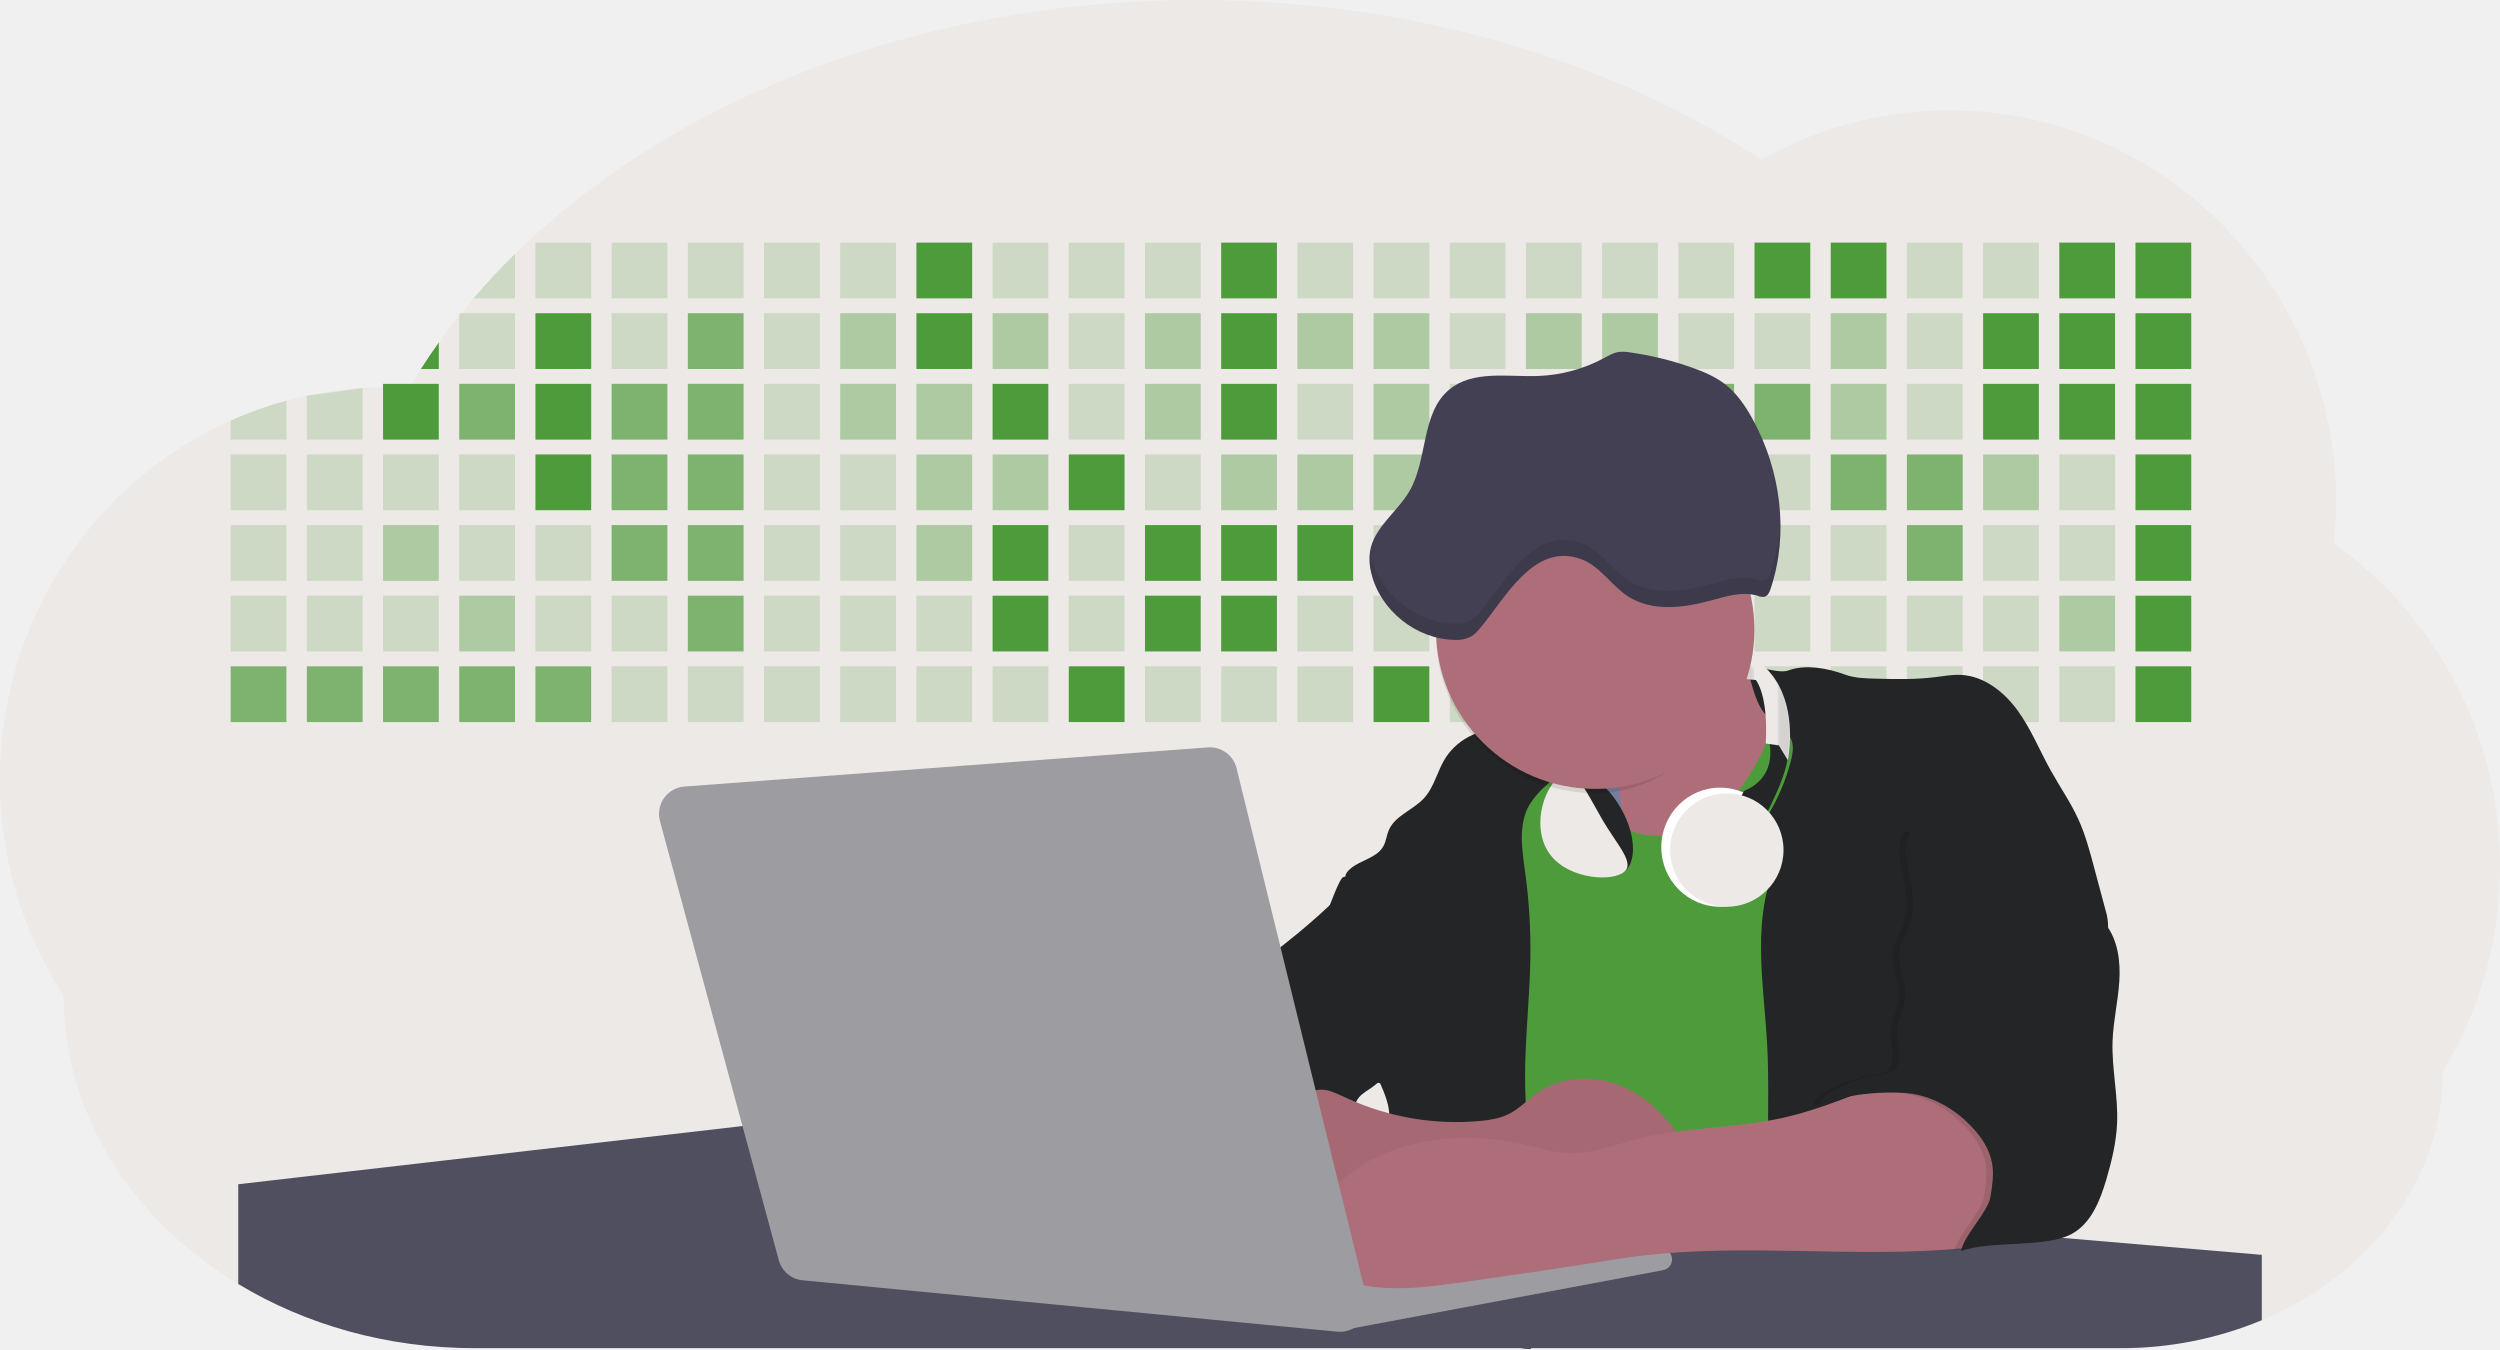
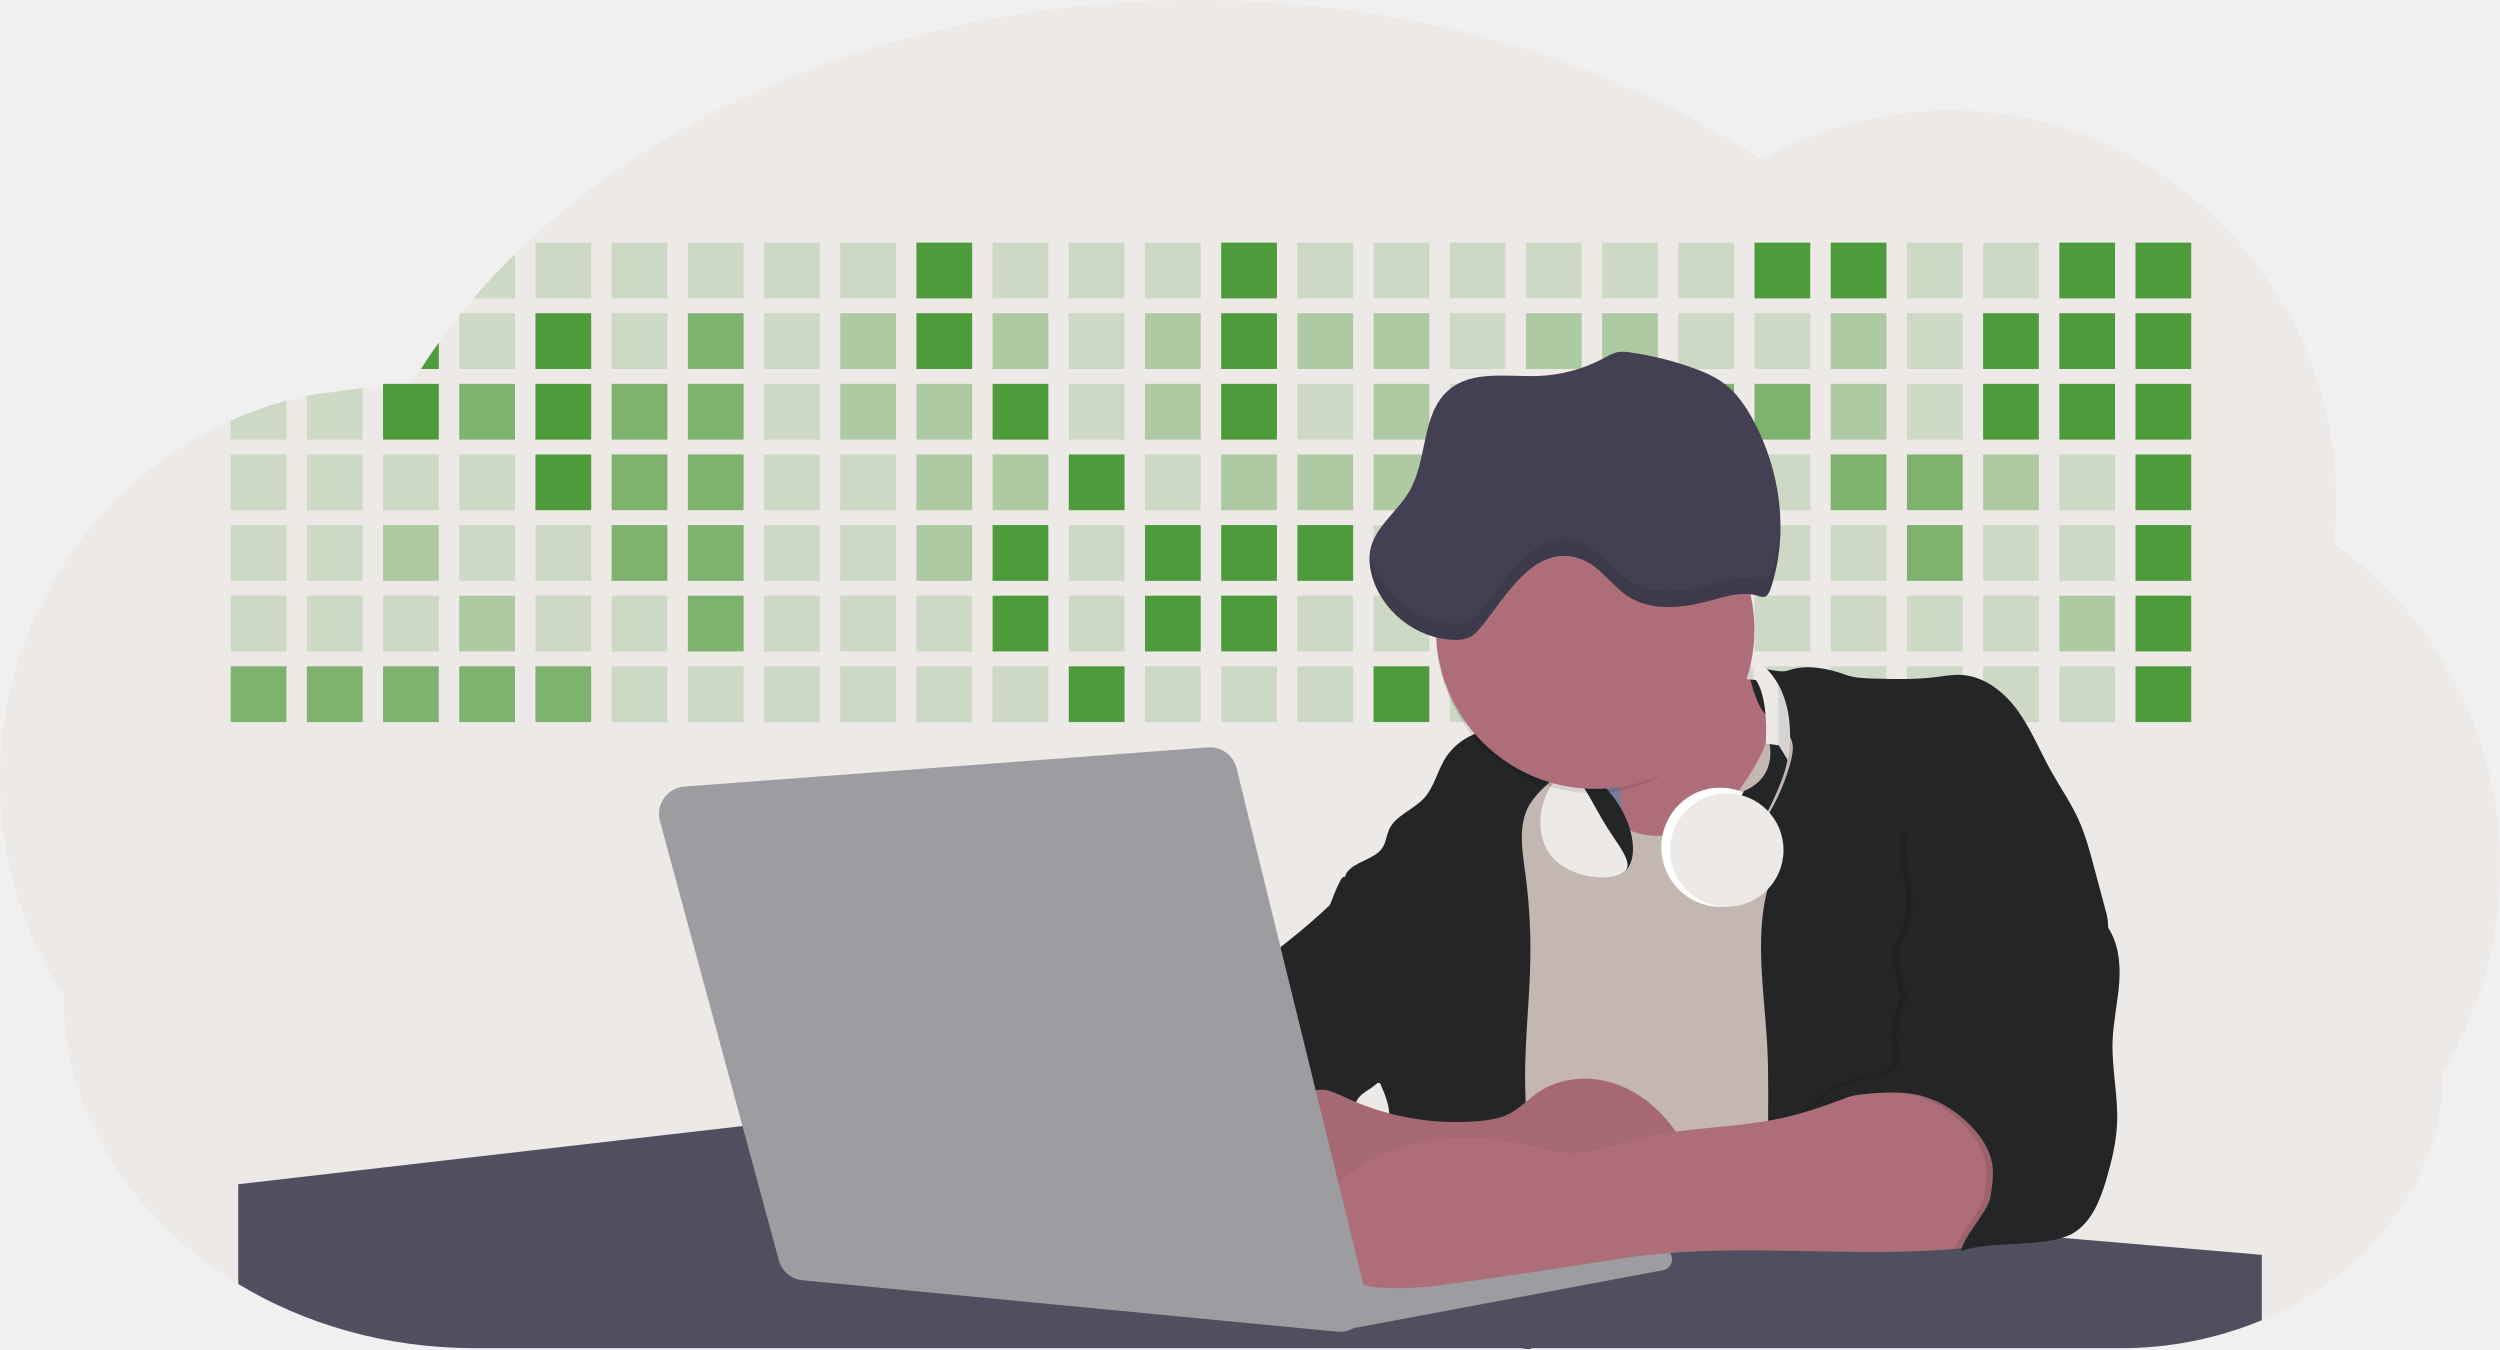
<svg xmlns="http://www.w3.org/2000/svg" id="aa7bae02-e79e-4d6b-a496-aba15f39787c" data-name="Layer 1" width="1144" height="617.32" viewBox="0 0 1144 617.32" version="1.1">
  <defs id="defs419" />
  <path d="M1172,537.57a181.92,181.92,0,0,1-6.85,49.6,180.06,180.06,0,0,1-19.27,44.28c0,50.1-33.82,93.4-82.91,114a167.3,167.3,0,0,1-64.73,12.8H245.17c-40.25,0-77.55-10.86-108.14-29.36A185.76,185.76,0,0,1,112.2,711c-34-29.22-55.08-69.6-55.08-114.2A180.5,180.5,0,0,1,28,498.08c0-73.36,43.39-136.44,105.55-164.29a174.52,174.52,0,0,1,25.51-9.12q4.63-1.26,9.36-2.26a175.39,175.39,0,0,1,25.51-3.5q4.65-.29,9.35-.33H205c3.46,0,6.89.12,10.3.32l1.12-1.9q2.06-3.44,4.22-6.81,3.9-6.14,8.18-12.1,4.48-6.29,9.35-12.38l.83-1q2.76-3.44,5.64-6.8,9-10.49,19-20.35c72.11-70.68,185.08-116.18,312.08-116.18,98.82,0,189.15,27.55,258.34,73.07A174.18,174.18,0,0,1,920,191.86c97.74,0,177,80.37,177,179.51a184.9,184.9,0,0,1-1,18.78A180,180,0,0,1,1172,537.57Z" transform="translate(-28 -141.34)" fill="#4e9b3c" opacity="0.1" id="path4" style="fill:#ece9e6;fill-opacity:1;opacity:1" />
  <path d="M263.66,257.52v20.35h-19Q253.59,267.39,263.66,257.52Z" transform="translate(-28 -141.34)" fill="#4e9b3c" opacity="0.2" id="path6" />
  <rect x="245.02" y="111.02" width="25.51" height="25.51" fill="#4e9b3c" opacity="0.2" id="rect8" />
  <rect x="279.88" y="111.02" width="25.51" height="25.51" fill="#4e9b3c" opacity="0.2" id="rect10" />
  <rect x="314.75" y="111.02" width="25.51" height="25.51" fill="#4e9b3c" opacity="0.2" id="rect12" />
  <rect x="349.61" y="111.02" width="25.51" height="25.51" fill="#4e9b3c" opacity="0.2" id="rect14" />
  <rect x="384.48" y="111.02" width="25.51" height="25.51" fill="#4e9b3c" opacity="0.2" id="rect16" />
  <rect x="419.35" y="111.02" width="25.51" height="25.51" fill="#4e9b3c" id="rect18" />
  <rect x="454.21" y="111.02" width="25.51" height="25.51" fill="#4e9b3c" opacity="0.2" id="rect20" />
  <rect x="489.08" y="111.02" width="25.51" height="25.51" fill="#4e9b3c" opacity="0.2" id="rect22" />
  <rect x="523.94" y="111.02" width="25.51" height="25.51" fill="#4e9b3c" opacity="0.2" id="rect24" />
  <rect x="558.81" y="111.02" width="25.51" height="25.51" fill="#4e9b3c" id="rect26" />
  <rect x="593.68" y="111.02" width="25.51" height="25.51" fill="#4e9b3c" opacity="0.2" id="rect28" />
  <rect x="628.54" y="111.02" width="25.51" height="25.51" fill="#4e9b3c" opacity="0.2" id="rect30" />
  <rect x="663.41" y="111.02" width="25.51" height="25.51" fill="#4e9b3c" opacity="0.2" id="rect32" />
  <rect x="698.28" y="111.02" width="25.51" height="25.51" fill="#4e9b3c" opacity="0.2" id="rect34" />
  <rect x="733.14" y="111.02" width="25.51" height="25.51" fill="#4e9b3c" opacity="0.2" id="rect36" />
  <rect x="768.01" y="111.02" width="25.51" height="25.51" fill="#4e9b3c" opacity="0.2" id="rect38" />
  <rect x="802.87" y="111.02" width="25.51" height="25.51" fill="#4e9b3c" id="rect40" />
  <rect x="837.74" y="111.02" width="25.51" height="25.51" fill="#4e9b3c" id="rect42" />
  <rect x="872.61" y="111.02" width="25.51" height="25.51" fill="#4e9b3c" opacity="0.2" id="rect44" />
  <rect x="907.47" y="111.02" width="25.51" height="25.51" fill="#4e9b3c" opacity="0.2" id="rect46" />
  <rect x="942.34" y="111.02" width="25.51" height="25.51" fill="#4e9b3c" id="rect48" />
  <rect x="977.2" y="111.02" width="25.51" height="25.51" fill="#4e9b3c" id="rect50" />
  <path d="M228.8,298.08v12.1h-8.18Q224.52,304,228.8,298.08Z" transform="translate(-28 -141.34)" fill="#4e9b3c" id="path52" />
  <rect x="210.15" y="143.33" width="25.51" height="25.51" fill="#4e9b3c" opacity="0.2" id="rect54" />
  <rect x="245.02" y="143.33" width="25.51" height="25.51" fill="#4e9b3c" id="rect56" />
  <rect x="279.88" y="143.33" width="25.51" height="25.51" fill="#4e9b3c" opacity="0.2" id="rect58" />
  <rect x="314.75" y="143.33" width="25.51" height="25.51" fill="#4e9b3c" opacity="0.7" id="rect60" />
  <rect x="349.61" y="143.33" width="25.51" height="25.51" fill="#4e9b3c" opacity="0.2" id="rect62" />
  <rect x="384.48" y="143.33" width="25.51" height="25.51" fill="#4e9b3c" opacity="0.4" id="rect64" />
  <rect x="419.35" y="143.33" width="25.51" height="25.51" fill="#4e9b3c" id="rect66" />
  <rect x="454.21" y="143.33" width="25.51" height="25.51" fill="#4e9b3c" opacity="0.4" id="rect68" />
  <rect x="489.08" y="143.33" width="25.51" height="25.51" fill="#4e9b3c" opacity="0.2" id="rect70" />
  <rect x="523.94" y="143.33" width="25.51" height="25.51" fill="#4e9b3c" opacity="0.4" id="rect72" />
  <rect x="558.81" y="143.33" width="25.51" height="25.51" fill="#4e9b3c" id="rect74" />
  <rect x="593.68" y="143.33" width="25.51" height="25.51" fill="#4e9b3c" opacity="0.4" id="rect76" />
  <rect x="628.54" y="143.33" width="25.51" height="25.51" fill="#4e9b3c" opacity="0.4" id="rect78" />
  <rect x="663.41" y="143.33" width="25.51" height="25.51" fill="#4e9b3c" opacity="0.2" id="rect80" />
  <rect x="698.28" y="143.33" width="25.51" height="25.51" fill="#4e9b3c" opacity="0.4" id="rect82" />
  <rect x="733.14" y="143.33" width="25.51" height="25.51" fill="#4e9b3c" opacity="0.4" id="rect84" />
  <rect x="768.01" y="143.33" width="25.51" height="25.51" fill="#4e9b3c" opacity="0.2" id="rect86" />
  <rect x="802.87" y="143.33" width="25.51" height="25.51" fill="#4e9b3c" opacity="0.2" id="rect88" />
  <rect x="837.74" y="143.33" width="25.51" height="25.51" fill="#4e9b3c" opacity="0.4" id="rect90" />
  <rect x="872.61" y="143.33" width="25.51" height="25.51" fill="#4e9b3c" opacity="0.2" id="rect92" />
  <rect x="907.47" y="143.33" width="25.51" height="25.51" fill="#4e9b3c" id="rect94" />
  <rect x="942.34" y="143.33" width="25.51" height="25.51" fill="#4e9b3c" id="rect96" />
  <rect x="977.2" y="143.33" width="25.51" height="25.51" fill="#4e9b3c" id="rect98" />
  <path d="M159.06,324.67V342.5H133.55v-8.71A174.52,174.52,0,0,1,159.06,324.67Z" transform="translate(-28 -141.34)" fill="#4e9b3c" opacity="0.2" id="path100" />
  <polygon points="165.93 177.57 165.93 201.16 140.42 201.16 140.42 181.07 165.93 177.57" fill="#4e9b3c" opacity="0.2" id="polygon102" />
  <rect x="175.28" y="175.65" width="25.51" height="25.51" fill="#4e9b3c" id="rect104" />
  <rect x="210.15" y="175.65" width="25.51" height="25.51" fill="#4e9b3c" opacity="0.7" id="rect106" />
  <rect x="245.02" y="175.65" width="25.51" height="25.51" fill="#4e9b3c" id="rect108" />
  <rect x="279.88" y="175.65" width="25.51" height="25.51" fill="#4e9b3c" opacity="0.7" id="rect110" />
  <rect x="314.75" y="175.65" width="25.51" height="25.51" fill="#4e9b3c" opacity="0.7" id="rect112" />
  <rect x="349.61" y="175.65" width="25.51" height="25.51" fill="#4e9b3c" opacity="0.2" id="rect114" />
  <rect x="384.48" y="175.65" width="25.51" height="25.51" fill="#4e9b3c" opacity="0.4" id="rect116" />
  <rect x="419.35" y="175.65" width="25.51" height="25.51" fill="#4e9b3c" opacity="0.4" id="rect118" />
  <rect x="454.21" y="175.65" width="25.51" height="25.51" fill="#4e9b3c" id="rect120" />
  <rect x="489.08" y="175.65" width="25.51" height="25.51" fill="#4e9b3c" opacity="0.2" id="rect122" />
  <rect x="523.94" y="175.65" width="25.51" height="25.51" fill="#4e9b3c" opacity="0.4" id="rect124" />
  <rect x="558.81" y="175.65" width="25.51" height="25.51" fill="#4e9b3c" id="rect126" />
  <rect x="593.68" y="175.65" width="25.51" height="25.51" fill="#4e9b3c" opacity="0.2" id="rect128" />
  <rect x="628.54" y="175.65" width="25.51" height="25.51" fill="#4e9b3c" opacity="0.4" id="rect130" />
  <rect x="663.41" y="175.65" width="25.51" height="25.51" fill="#4e9b3c" opacity="0.2" id="rect132" />
  <rect x="698.28" y="175.65" width="25.51" height="25.51" fill="#4e9b3c" id="rect134" />
  <rect x="733.14" y="175.65" width="25.51" height="25.51" fill="#4e9b3c" opacity="0.2" id="rect136" />
  <rect x="768.01" y="175.65" width="25.51" height="25.51" fill="#4e9b3c" opacity="0.7" id="rect138" />
  <rect x="802.87" y="175.65" width="25.51" height="25.51" fill="#4e9b3c" opacity="0.7" id="rect140" />
  <rect x="837.74" y="175.65" width="25.51" height="25.51" fill="#4e9b3c" opacity="0.4" id="rect142" />
  <rect x="872.61" y="175.65" width="25.51" height="25.51" fill="#4e9b3c" opacity="0.2" id="rect144" />
  <rect x="907.47" y="175.65" width="25.51" height="25.51" fill="#4e9b3c" id="rect146" />
  <rect x="942.34" y="175.65" width="25.51" height="25.51" fill="#4e9b3c" id="rect148" />
  <rect x="977.2" y="175.65" width="25.51" height="25.51" fill="#4e9b3c" id="rect150" />
  <rect x="105.55" y="207.96" width="25.51" height="25.51" fill="#4e9b3c" opacity="0.2" id="rect152" />
  <rect x="140.42" y="207.96" width="25.51" height="25.51" fill="#4e9b3c" opacity="0.2" id="rect154" />
  <rect x="175.28" y="207.96" width="25.51" height="25.51" fill="#4e9b3c" opacity="0.2" id="rect156" />
  <rect x="210.15" y="207.96" width="25.51" height="25.51" fill="#4e9b3c" opacity="0.2" id="rect158" />
  <rect x="245.02" y="207.96" width="25.51" height="25.51" fill="#4e9b3c" id="rect160" />
  <rect x="279.88" y="207.96" width="25.51" height="25.51" fill="#4e9b3c" opacity="0.7" id="rect162" />
  <rect x="314.75" y="207.96" width="25.51" height="25.51" fill="#4e9b3c" opacity="0.7" id="rect164" />
  <rect x="349.61" y="207.96" width="25.51" height="25.51" fill="#4e9b3c" opacity="0.2" id="rect166" />
  <rect x="384.48" y="207.96" width="25.51" height="25.51" fill="#4e9b3c" opacity="0.2" id="rect168" />
  <rect x="419.35" y="207.96" width="25.51" height="25.51" fill="#4e9b3c" opacity="0.4" id="rect170" />
  <rect x="454.21" y="207.96" width="25.51" height="25.51" fill="#4e9b3c" opacity="0.4" id="rect172" />
  <rect x="489.08" y="207.96" width="25.51" height="25.51" fill="#4e9b3c" id="rect174" />
  <rect x="523.94" y="207.96" width="25.51" height="25.51" fill="#4e9b3c" opacity="0.2" id="rect176" />
  <rect x="558.81" y="207.96" width="25.51" height="25.51" fill="#4e9b3c" opacity="0.4" id="rect178" />
  <rect x="593.68" y="207.96" width="25.51" height="25.51" fill="#4e9b3c" opacity="0.4" id="rect180" />
  <rect x="628.54" y="207.96" width="25.51" height="25.51" fill="#4e9b3c" opacity="0.4" id="rect182" />
  <rect x="663.41" y="207.96" width="25.51" height="25.51" fill="#4e9b3c" opacity="0.4" id="rect184" />
  <rect x="698.28" y="207.96" width="25.51" height="25.51" fill="#4e9b3c" opacity="0.2" id="rect186" />
  <rect x="733.14" y="207.96" width="25.51" height="25.51" fill="#4e9b3c" opacity="0.2" id="rect188" />
  <rect x="768.01" y="207.96" width="25.51" height="25.51" fill="#4e9b3c" opacity="0.2" id="rect190" />
  <rect x="802.87" y="207.96" width="25.51" height="25.51" fill="#4e9b3c" opacity="0.2" id="rect192" />
  <rect x="837.74" y="207.96" width="25.51" height="25.51" fill="#4e9b3c" opacity="0.7" id="rect194" />
  <rect x="872.61" y="207.96" width="25.51" height="25.51" fill="#4e9b3c" opacity="0.7" id="rect196" />
  <rect x="907.47" y="207.96" width="25.51" height="25.51" fill="#4e9b3c" opacity="0.4" id="rect198" />
  <rect x="942.34" y="207.96" width="25.51" height="25.51" fill="#4e9b3c" opacity="0.2" id="rect200" />
  <rect x="977.2" y="207.96" width="25.51" height="25.51" fill="#4e9b3c" id="rect202" />
  <rect x="105.55" y="240.28" width="25.51" height="25.51" fill="#4e9b3c" opacity="0.2" id="rect204" />
  <rect x="140.42" y="240.28" width="25.51" height="25.51" fill="#4e9b3c" opacity="0.2" id="rect206" />
  <rect x="175.28" y="240.28" width="25.51" height="25.51" fill="#4e9b3c" opacity="0.4" id="rect208" />
  <rect x="210.15" y="240.28" width="25.51" height="25.51" fill="#4e9b3c" opacity="0.2" id="rect210" />
  <rect x="245.02" y="240.28" width="25.51" height="25.51" fill="#4e9b3c" opacity="0.2" id="rect212" />
  <rect x="279.88" y="240.28" width="25.51" height="25.51" fill="#4e9b3c" opacity="0.7" id="rect214" />
  <rect x="314.75" y="240.28" width="25.51" height="25.51" fill="#4e9b3c" opacity="0.7" id="rect216" />
  <rect x="349.61" y="240.28" width="25.51" height="25.51" fill="#4e9b3c" opacity="0.2" id="rect218" />
  <rect x="384.48" y="240.28" width="25.51" height="25.51" fill="#4e9b3c" opacity="0.2" id="rect220" />
  <rect x="419.35" y="240.28" width="25.51" height="25.51" fill="#4e9b3c" opacity="0.4" id="rect222" />
  <rect x="454.21" y="240.28" width="25.51" height="25.51" fill="#4e9b3c" id="rect224" />
  <rect x="489.08" y="240.28" width="25.51" height="25.51" fill="#4e9b3c" opacity="0.2" id="rect226" />
  <rect x="523.94" y="240.28" width="25.51" height="25.51" fill="#4e9b3c" id="rect228" />
  <rect x="558.81" y="240.28" width="25.51" height="25.51" fill="#4e9b3c" id="rect230" />
  <rect x="593.68" y="240.28" width="25.51" height="25.51" fill="#4e9b3c" id="rect232" />
  <rect x="628.54" y="240.28" width="25.51" height="25.51" fill="#4e9b3c" opacity="0.2" id="rect234" />
  <rect x="663.41" y="240.28" width="25.51" height="25.51" fill="#4e9b3c" id="rect236" />
  <rect x="698.28" y="240.28" width="25.51" height="25.51" fill="#4e9b3c" opacity="0.2" id="rect238" />
  <rect x="733.14" y="240.28" width="25.51" height="25.51" fill="#4e9b3c" opacity="0.2" id="rect240" />
  <rect x="768.01" y="240.28" width="25.51" height="25.51" fill="#4e9b3c" opacity="0.2" id="rect242" />
  <rect x="802.87" y="240.28" width="25.51" height="25.51" fill="#4e9b3c" opacity="0.2" id="rect244" />
  <rect x="837.74" y="240.28" width="25.51" height="25.51" fill="#4e9b3c" opacity="0.2" id="rect246" />
  <rect x="872.61" y="240.28" width="25.51" height="25.51" fill="#4e9b3c" opacity="0.7" id="rect248" />
  <rect x="907.47" y="240.28" width="25.51" height="25.51" fill="#4e9b3c" opacity="0.2" id="rect250" />
  <rect x="942.34" y="240.28" width="25.51" height="25.51" fill="#4e9b3c" opacity="0.2" id="rect252" />
  <rect x="977.2" y="240.28" width="25.51" height="25.51" fill="#4e9b3c" id="rect254" />
  <rect x="105.55" y="272.59" width="25.51" height="25.51" fill="#4e9b3c" opacity="0.2" id="rect256" />
  <rect x="140.42" y="272.59" width="25.51" height="25.51" fill="#4e9b3c" opacity="0.2" id="rect258" />
  <rect x="175.28" y="272.59" width="25.51" height="25.51" fill="#4e9b3c" opacity="0.2" id="rect260" />
  <rect x="210.15" y="272.59" width="25.51" height="25.51" fill="#4e9b3c" opacity="0.4" id="rect262" />
  <rect x="245.02" y="272.59" width="25.51" height="25.51" fill="#4e9b3c" opacity="0.2" id="rect264" />
  <rect x="279.88" y="272.59" width="25.51" height="25.51" fill="#4e9b3c" opacity="0.2" id="rect266" />
  <rect x="314.75" y="272.59" width="25.51" height="25.51" fill="#4e9b3c" opacity="0.7" id="rect268" />
  <rect x="349.61" y="272.59" width="25.51" height="25.51" fill="#4e9b3c" opacity="0.2" id="rect270" />
  <rect x="384.48" y="272.59" width="25.51" height="25.51" fill="#4e9b3c" opacity="0.2" id="rect272" />
  <rect x="419.35" y="272.59" width="25.51" height="25.51" fill="#4e9b3c" opacity="0.2" id="rect274" />
  <rect x="454.21" y="272.59" width="25.51" height="25.51" fill="#4e9b3c" id="rect276" />
  <rect x="489.08" y="272.59" width="25.51" height="25.51" fill="#4e9b3c" opacity="0.2" id="rect278" />
  <rect x="523.94" y="272.59" width="25.51" height="25.51" fill="#4e9b3c" id="rect280" />
  <rect x="558.81" y="272.59" width="25.51" height="25.51" fill="#4e9b3c" id="rect282" />
  <rect x="593.68" y="272.59" width="25.51" height="25.51" fill="#4e9b3c" opacity="0.2" id="rect284" />
  <rect x="628.54" y="272.59" width="25.51" height="25.51" fill="#4e9b3c" opacity="0.2" id="rect286" />
  <rect x="663.41" y="272.59" width="25.51" height="25.51" fill="#4e9b3c" opacity="0.2" id="rect288" />
  <rect x="698.28" y="272.59" width="25.51" height="25.51" fill="#4e9b3c" opacity="0.2" id="rect290" />
  <rect x="733.14" y="272.59" width="25.51" height="25.51" fill="#4e9b3c" opacity="0.2" id="rect292" />
  <rect x="768.01" y="272.59" width="25.51" height="25.51" fill="#4e9b3c" opacity="0.2" id="rect294" />
  <rect x="802.87" y="272.59" width="25.51" height="25.51" fill="#4e9b3c" opacity="0.2" id="rect296" />
  <rect x="837.74" y="272.59" width="25.51" height="25.51" fill="#4e9b3c" opacity="0.2" id="rect298" />
  <rect x="872.61" y="272.59" width="25.51" height="25.51" fill="#4e9b3c" opacity="0.2" id="rect300" />
  <rect x="907.47" y="272.59" width="25.51" height="25.51" fill="#4e9b3c" opacity="0.2" id="rect302" />
  <rect x="942.34" y="272.59" width="25.51" height="25.51" fill="#4e9b3c" opacity="0.4" id="rect304" />
  <rect x="977.2" y="272.59" width="25.51" height="25.51" fill="#4e9b3c" id="rect306" />
  <rect x="105.55" y="304.91" width="25.51" height="25.51" fill="#4e9b3c" opacity="0.7" id="rect308" />
  <rect x="140.42" y="304.91" width="25.51" height="25.51" fill="#4e9b3c" opacity="0.7" id="rect310" />
  <rect x="175.28" y="304.91" width="25.51" height="25.51" fill="#4e9b3c" opacity="0.7" id="rect312" />
  <rect x="210.15" y="304.91" width="25.51" height="25.51" fill="#4e9b3c" opacity="0.7" id="rect314" />
  <rect x="245.02" y="304.91" width="25.51" height="25.51" fill="#4e9b3c" opacity="0.7" id="rect316" />
  <rect x="279.88" y="304.91" width="25.51" height="25.51" fill="#4e9b3c" opacity="0.2" id="rect318" />
  <rect x="314.75" y="304.91" width="25.51" height="25.51" fill="#4e9b3c" opacity="0.2" id="rect320" />
  <rect x="349.61" y="304.91" width="25.51" height="25.51" fill="#4e9b3c" opacity="0.2" id="rect322" />
  <rect x="384.48" y="304.91" width="25.51" height="25.51" fill="#4e9b3c" opacity="0.2" id="rect324" />
  <rect x="419.35" y="304.91" width="25.51" height="25.51" fill="#4e9b3c" opacity="0.2" id="rect326" />
  <rect x="454.21" y="304.91" width="25.51" height="25.51" fill="#4e9b3c" opacity="0.2" id="rect328" />
  <rect x="489.08" y="304.91" width="25.51" height="25.51" fill="#4e9b3c" id="rect330" />
  <rect x="523.94" y="304.91" width="25.51" height="25.51" fill="#4e9b3c" opacity="0.2" id="rect332" />
  <rect x="558.81" y="304.91" width="25.51" height="25.51" fill="#4e9b3c" opacity="0.2" id="rect334" />
  <rect x="593.68" y="304.91" width="25.51" height="25.51" fill="#4e9b3c" opacity="0.2" id="rect336" />
  <rect x="628.54" y="304.91" width="25.51" height="25.51" fill="#4e9b3c" id="rect338" />
  <rect x="663.41" y="304.91" width="25.51" height="25.51" fill="#4e9b3c" opacity="0.2" id="rect340" />
  <rect x="698.28" y="304.91" width="25.51" height="25.51" fill="#4e9b3c" opacity="0.2" id="rect342" />
  <rect x="733.14" y="304.91" width="25.51" height="25.51" fill="#4e9b3c" opacity="0.2" id="rect344" />
  <rect x="768.01" y="304.91" width="25.51" height="25.51" fill="#4e9b3c" opacity="0.2" id="rect346" />
  <rect x="802.87" y="304.91" width="25.51" height="25.51" fill="#4e9b3c" opacity="0.2" id="rect348" />
  <rect x="837.74" y="304.91" width="25.51" height="25.51" fill="#4e9b3c" opacity="0.2" id="rect350" />
  <rect x="872.61" y="304.91" width="25.51" height="25.51" fill="#4e9b3c" opacity="0.2" id="rect352" />
  <rect x="907.47" y="304.91" width="25.51" height="25.51" fill="#4e9b3c" opacity="0.2" id="rect354" />
  <rect x="942.34" y="304.91" width="25.51" height="25.51" fill="#4e9b3c" opacity="0.2" id="rect356" />
  <rect x="977.2" y="304.91" width="25.51" height="25.51" fill="#4e9b3c" id="rect358" />
  <circle cx="734.52" cy="363.89" r="34.87" fill="#767d9f" id="circle360" />
  <path d="M760.71,460.87q5.22,22.78,8.86,45.9c.73,4.58,1.38,9.41-.28,13.74-1.39,3.61-4.22,6.43-6.44,9.59s-3.9,7.21-2.55,10.83,5.29,5.6,9.05,6.62c10.76,2.9,22.23.79,32.94-2.35a53.29,53.29,0,0,0,13.81-5.72c4.54-2.88,8.26-6.88,11.68-11,15.61-18.93,25.83-41.65,35.45-64.23a39.12,39.12,0,0,1-33.11-13.34c-3.94-4.63-6.83-11.08-4.61-16.74-6.51,3.57-14.24,3.81-21.25,6.25a75.49,75.49,0,0,0-12.5,6.15q-7.18,4.15-14.28,8.46C772.07,458.29,767,461.19,760.71,460.87Z" transform="translate(-28 -141.34)" fill="#ae6e79" id="path362" />
-   <path d="M833.64,487.05c-6.11,11.89-14.06,23.32-25.41,30.4s-26.63,9-38,2c-5.6-3.42-9.84-8.62-14.73-13s-11-8.13-17.57-7.56c-7.24.63-12.91,6.28-17.76,11.69-7.36,8.22-14.47,16.79-19.68,26.52-10,18.7-12.37,40.56-11.93,61.76s3.51,42.29,3.58,63.49c.1,26.08-4.32,51.95-8.79,77.64,41.1-5.06,82.25,6,123.44,10.19,26.36,2.71,52.92,2.65,79.42,2.58,4.66,0,9.62-.12,13.5-2.7a18.2,18.2,0,0,0,5.59-6.64c3.66-6.75,5.13-14.45,6.15-22.06,2.59-19.22,2.67-38.68,2.74-58.08.18-47,.35-94.17-5.62-140.8-1.47-11.47-3.35-23-7.75-33.73s-11.58-20.6-21.62-26.35c-6.45-3.7-21.4-10.14-29-6.41C841.67,460.15,837.73,479.09,833.64,487.05Z" id="path364" fill="#767d9f" transform="translate(-28 -141.34)" style="fill:#4e9b3c;fill-opacity:1" />
+   <path d="M833.64,487.05c-6.11,11.89-14.06,23.32-25.41,30.4s-26.63,9-38,2c-5.6-3.42-9.84-8.62-14.73-13s-11-8.13-17.57-7.56c-7.24.63-12.91,6.28-17.76,11.69-7.36,8.22-14.47,16.79-19.68,26.52-10,18.7-12.37,40.56-11.93,61.76s3.51,42.29,3.58,63.49c.1,26.08-4.32,51.95-8.79,77.64,41.1-5.06,82.25,6,123.44,10.19,26.36,2.71,52.92,2.65,79.42,2.58,4.66,0,9.62-.12,13.5-2.7a18.2,18.2,0,0,0,5.59-6.64c3.66-6.75,5.13-14.45,6.15-22.06,2.59-19.22,2.67-38.68,2.74-58.08.18-47,.35-94.17-5.62-140.8-1.47-11.47-3.35-23-7.75-33.73s-11.58-20.6-21.62-26.35c-6.45-3.7-21.4-10.14-29-6.41C841.67,460.15,837.73,479.09,833.64,487.05Z" id="path364" style="fill:#c4b7b1;fill-opacity:1" transform="translate(-28 -141.34)" fill="#767d9f" />
  <path d="M836.68,619.77c-1.55-29-7.86-59.95,5.57-85.69,3.3-6.32-8.54-14.21-4.88-20.33a92.08,92.08,0,0,0,10.06-23.93c.76-2.89,1.37-5.95.65-8.85-1.33-5.29-6.56-8.44-11-11.66-4.9-3.56-7.42-14.41-9-20.28s12.57,1.2,18.26-.89c7.9-2.89,17.94-1.07,25.82,1.86,4.4,1.62,9.18,1.76,13.87,1.88,9.11.24,18.25.47,27.29-.65,4.06-.51,8.13-1.28,12.21-1.05,10.41.59,19.46,7.71,25.62,16.13s10.08,18.23,15.13,27.35c4.21,7.6,9.23,14.78,12.82,22.69,3.18,7,5.19,14.52,7.18,22l5.13,19.19a25.58,25.58,0,0,1,1.26,8.51c-.26,3.07-1.62,5.93-3,8.66A164.12,164.12,0,0,1,971,603.2c-10.79,13.23-23.89,25.16-30.3,41-2.5,6.17-3.89,12.73-5.16,19.27a707.94,707.94,0,0,0-10.9,79.15,174.2,174.2,0,0,0-36.52-12.21,177.61,177.61,0,0,0-19-3c-5.59-.58-12.8.52-18.12-1-8.9-2.53-9.88-17.58-11.23-25.46-2.16-12.55-2.59-25.32-2.67-38C837,648.53,837.45,634.14,836.68,619.77Z" transform="translate(-28 -141.34)" fill="#4c4981" id="path366" style="fill:#232526;fill-opacity:1" />
  <path d="M641.23,565.54c4.21,24,8.85,48.07,18,70.62-.23.22-.46.42-.69.62-.81.69-1.65,1.34-2.53,2-2.05,1.44-4.3,2.66-6,4.54a8,8,0,0,0-1.5,2.45,5.48,5.48,0,0,0,0,4.47c-4.77,2.11-10.31,1.46-15.66,1.26-4.61-.17-9.08,0-12.78,2.53-5.14,3.54-6.69,10.34-7.52,16.52q-.46,3.38-.79,6.77-.32,3.15-.52,6.32a188.61,188.61,0,0,0-.19,21q.08,1.92.21,3.84c-16.34-.39-31.23-8.91-45.32-17.19-3.22-1.89-6.54-3.88-8.63-7A15.8,15.8,0,0,1,555,674c0-.51.09-1,.16-1.52a41.58,41.58,0,0,1,2.29-8.68,107.2,107.2,0,0,1,19.19-32.65c3.58-4.18,7.61-8.27,9.28-13.52.73-2.29,1-4.72,1.74-7,3.32-9.88,15.3-14.55,19.4-24.14,1-2.29,1.46-4.8,2.7-7a17.63,17.63,0,0,1,4.25-4.75c.73-.61,1.49-1.2,2.24-1.79q10.54-8.26,20.31-17.45,1.82-1.71,3.6-3.46A59.48,59.48,0,0,0,641.23,565.54Z" transform="translate(-28 -141.34)" fill="#4c4981" id="path368" style="fill:#232526;fill-opacity:1" />
  <path d="M742,494.56c-1.44,1.52-3,2.95-4.53,4.37l-.41.37-1.62,1.5a39,39,0,0,0-7.55,8.79l-.17.28c-5.1,9.13-3.21,20.37-1.79,30.74a261.55,261.55,0,0,1,2.37,39c-.26,18-2.38,35.88-2.42,53.86,0,4.08.09,8.15.27,12.23.29,6.63.79,13.25,1.39,19.87.65,7.26,1.43,14.51,2.16,21.76.58,5.61,1.13,11.21,1.59,16.81.23,2.9.45,5.79.63,8.69.21,3.4.38,6.81.48,10.21h0c.07,2.16.11,4.31.11,6.47,0,1.23,0,2.45,0,3.67q0,3.51-.19,7-.2,4.49-.61,9c-.31,3.27-.86,6.84-3.16,9.14-.14.14-.29.27-.44.4l-3.24-.4a332.72,332.72,0,0,0-67.3-1.2c.49-3.38.94-6.75,1.38-10.14.2-1.6.4-3.21.59-4.82q.33-2.76.63-5.52c.23-2,.44-4,.64-6q.78-7.73,1.37-15.47.87-11.29,1.32-22.62.22-5.41.34-10.83.17-6.72.16-13.45,0-6.54-.11-13.1c0-1.44-.06-2.88-.18-4.31a27.35,27.35,0,0,0-.53-3.83,49.87,49.87,0,0,0-3-8.48c-.22-.52-.43-1-.64-1.55-.12-.27-.23-.55-.34-.82,5.76-5.13,9.86-12,13.8-18.76,6.39-10.89,12.93-22.26,14-34.84s-5.18-26.71-17.2-30.55c-3.27-1-6.73-1.28-10.1-1.87-3.18-.56-9.81-1.83-13.49-4.11q-3,3.08-6,6.05a22.15,22.15,0,0,1,2.17-8.71l1.42.07a2.71,2.71,0,0,1-.16-1c0-1.07.74-2.28,2.32-3.62,4.71-4,12.12-4.89,15.09-10.3,1.24-2.25,1.45-4.93,2.45-7.29,2.87-6.73,11.11-9.21,16.07-14.59s6.2-13,10.21-19a28.62,28.62,0,0,1,12-10c.4-.19.81-.38,1.22-.55,8.3-3.55,18.16-4.36,26.76-4.34,3.34,0,12,.1,16.24,1.79a5.32,5.32,0,0,1,1.85,1.13C752.37,480.61,745.34,491,742,494.56Z" transform="translate(-28 -141.34)" fill="#4c4981" id="path370" style="fill:#232526;fill-opacity:1" />
  <path d="M642.72,542.69a60.88,60.88,0,0,1,46.74,4.87c7.2,4,13.66,9.58,17.62,16.78,5.95,10.8,5.69,23.82,5.27,36.15-.21,6.17-.48,12.56-3.2,18.1C706,625,700.06,629.4,694,633a42.24,42.24,0,0,1-12.32,5.33c-6.72,1.46-13.7.22-20.47-1-7.36-1.36-15.26-3-20.37-8.48-3-3.18-4.64-7.31-6.26-11.35q-3.49-8.75-7-17.48c-4.05-10.11-5.42-18.52-.07-28.37,2.43-4.49,5.4-8.69,7.8-13.21C636.51,556.14,640.81,543.28,642.72,542.69Z" transform="translate(-28 -141.34)" fill="#4c4981" id="path372" style="fill:#232526;fill-opacity:1" />
  <path d="M1063,715.56v29.9a167.3,167.3,0,0,1-64.73,12.8H728.58c-.14.14-.29.27-.44.4l-3.24-.4H245.17c-40.25,0-77.55-10.86-108.14-29.36V683.25l230.72-26.63.18,0L502.29,668l34.77,3,18.06,1.53,37.38,3.17,19.23,1.63,28,2.38,3.94.33,20.18,1.71L691.23,684l38.5,3.26,64.18,5.45,45.15,3.83,74.14,6.29,14.1,1.19,1.52.13,1.32.11,18.62,1.58,20.44,1.74,2.37.2Z" transform="translate(-28 -141.34)" fill="#504f60" id="path374" />
  <polygon points="764 573.12 474.86 523.77 463.65 580.46 596.19 596.33 637 601.44 749.26 579.33 764 573.12" fill="#9c9ca1" id="polygon376" />
  <path d="M642.33,739.94l144.86-27.23a5,5,0,0,1,5.94,4.93h0a5,5,0,0,1-4.09,4.93L647.57,749.06Z" transform="translate(-28 -141.34)" fill="#9c9ca1" id="path378" />
  <path d="M705.17,654.31c4.51-.42,9.08-1.13,13.14-3.13,5-2.49,8.89-6.78,13.52-9.94,10.18-7,23.8-7.94,35.47-3.92s21.41,12.63,28.23,22.91c4.53,6.85,7.93,15.59,4.73,23.15a30.51,30.51,0,0,1-4.12,6.44l-8.34,10.9a29,29,0,0,1-5.66,6.09c-3.12,2.27-7,3.2-10.82,3.76-10.15,1.48-20.48.64-30.71,1.32-17.57,1.17-34.73,6.83-52.34,6.64-10.12-.11-20.11-2.15-30-4.19l-43.77-9c-7.62-1.56-16.23-3.84-19.82-10.75-1.61-3.11-1.91-6.71-2.1-10.21-.52-9.64,0-20.36,6.68-27.31,6.28-6.52,16.21-8.58,23.71-13.4,9.18-5.91,12.21-4,21.89.44A120,120,0,0,0,705.17,654.31Z" transform="translate(-28 -141.34)" fill="#ae6e79" id="path380" />
  <path d="M705.17,654.31c4.51-.42,9.08-1.13,13.14-3.13,5-2.49,8.89-6.78,13.52-9.94,10.18-7,23.8-7.94,35.47-3.92s21.41,12.63,28.23,22.91c4.53,6.85,7.93,15.59,4.73,23.15a30.51,30.51,0,0,1-4.12,6.44l-8.34,10.9a29,29,0,0,1-5.66,6.09c-3.12,2.27-7,3.2-10.82,3.76-10.15,1.48-20.48.64-30.71,1.32-17.57,1.17-34.73,6.83-52.34,6.64-10.12-.11-20.11-2.15-30-4.19l-43.77-9c-7.62-1.56-16.23-3.84-19.82-10.75-1.61-3.11-1.91-6.71-2.1-10.21-.52-9.64,0-20.36,6.68-27.31,6.28-6.52,16.21-8.58,23.71-13.4,9.18-5.91,12.21-4,21.89.44A120,120,0,0,0,705.17,654.31Z" transform="translate(-28 -141.34)" opacity="0.05" id="path382" />
  <path d="M880.94,640.6c-12.28,4.75-24.63,9.52-37.49,12.35-21.56,4.75-44.12,4-65.51,9.43-11.3,2.88-22.53,7.52-34.14,6.58-5.19-.42-10.2-2-15.25-3.2-28.37-7-60.62-4.73-83.66,13.27-7.88,6.15-14.33,13.82-20.18,22a14.7,14.7,0,0,0,5.91,21.88A86.62,86.62,0,0,0,659,730.48c13.13,1.16,26.32-.7,39.38-2.56,19.38-2.75,38.77-5.51,58.1-8.6,6.94-1.11,13.88-2.26,20.86-3.14,50.23-6.35,101.37,1.37,151.73-3.93,5.09-.54,10.27-1.24,14.9-3.41,11.72-5.5,17.52-20,15.1-32.74s-11.76-23.33-23-29.83c-9.42-5.47-19.58-7.68-30.07-10C896.26,634,890.32,637,880.94,640.6Z" transform="translate(-28 -141.34)" fill="#ae6e79" id="path384" />
  <path d="M988.67,564.44c5.54,7.26,6.72,17,6.12,26.09s-2.76,18.08-3.08,27.21c-.44,12.52,2.58,25,2.07,37.48-.36,8.73-2.43,17.29-4.88,25.67-2.89,9.89-7.07,20.52-16.2,25.27-12.12,6.31-37.54,2.76-50.29,7.7,1.16-7.23,12.28-17.7,13.44-24.93.8-5,1.61-10.14.75-15.15-1.1-6.39-4.85-12.06-9.3-16.78-7.08-7.51-16.32-13.16-26.47-15s-35-.33-43.12,6.08c-1-6.62,17.6-13,24.14-14.43,3.26-.73,7-.32,9.61-2.39,5-3.92,1.37-11.73,1.61-18,.19-5,3.11-9.58,3.7-14.58,1-8-4.22-16.15-2.17-24,.76-2.9,2.45-5.45,3.62-8.21,3.56-8.45,2-18.09.1-27.07-1.18-5.64-2.33-12,.81-16.81,2.91-4.49,11.17,11.5,16.46,10.76,17.47-2.45,33.28-15.4,47.39-4.8,7.19,5.4,8.13,11,11,18.71C976.77,554.6,984,558.36,988.67,564.44Z" transform="translate(-28 -141.34)" opacity="0.1" id="path386" />
  <path d="M991.67,564.44c5.54,7.26,6.72,17,6.12,26.09s-2.76,18.08-3.08,27.21c-.44,12.52,2.58,25,2.07,37.48-.36,8.73-2.43,17.29-4.88,25.67-2.89,9.89-7.07,20.52-16.2,25.27-12.12,6.31-37.54,2.76-50.29,7.7,1.16-7.23,12.28-17.7,13.44-24.93.8-5,1.61-10.14.75-15.15-1.1-6.39-4.85-12.06-9.3-16.78-7.08-7.51-16.32-13.16-26.47-15s-35-.33-43.12,6.08c-1-6.62,17.6-13,24.14-14.43,3.26-.73,7-.32,9.61-2.39,5-3.92,1.37-11.73,1.61-18,.19-5,3.11-9.58,3.7-14.58,1-8-4.22-16.15-2.17-24,.76-2.9,2.45-5.45,3.62-8.21,3.56-8.45,2-18.09.1-27.07-1.18-5.64-2.33-12,.81-16.81,2.91-4.49,8.6-6.19,13.89-6.94a68.42,68.42,0,0,1,50,12.9c7.19,5.4,8.13,11,11,18.71C979.77,554.6,987,558.36,991.67,564.44Z" transform="translate(-28 -141.34)" fill="#4c4981" id="path388" style="fill:#232526;fill-opacity:1" />
  <ellipse cx="787.11" cy="387.68" rx="26.9" ry="27.25" fill="#fff" id="ellipse392" />
  <path d="M837.2,479.31s5.67,16.86-11.06,23.95L824,507l10.48,10.34S847.4,493.77,846,485.4C846,485.4,844,476.9,837.2,479.31Z" transform="translate(-28 -141.34)" fill="#fff" id="path394" style="fill:#232526;fill-opacity:1" />
  <circle cx="790.2" cy="388.99" r="25.94" fill="#4e9b3c" id="circle396" style="fill:#ece9e6;fill-opacity:1" />
  <path d="M846.13,489.23l-4.12-6.8-6-.85c1.28-22.39-4.53-29.06-4.53-29.06l-1.35-.13-5.88-.57-11.06-11.48v-3.26c15.54,1.85,24.13,9.23,28.77,17.88C850.16,470.14,846.13,489.23,846.13,489.23Z" transform="translate(-28 -141.34)" fill="#4e9b3c" id="path398" style="fill:#ece9e6;fill-opacity:1" />
  <path d="M830.18,448.27v4.12l-5.88-.57-11.06-11.48S830.35,444.17,830.18,448.27Z" transform="translate(-28 -141.34)" stroke="#4c4981" stroke-miterlimit="10" opacity="0.1" id="path400" />
  <path d="M846.13,489.23l-4.12-6.8V455C850.16,470.14,846.13,489.23,846.13,489.23Z" transform="translate(-28 -141.34)" stroke="#4c4981" stroke-miterlimit="10" opacity="0.1" id="path402" />
  <ellipse cx="757.11" cy="518.2" rx="14.43" ry="26.32" transform="translate(-185.67 306.64) rotate(-30)" fill="#fff" id="ellipse404" style="fill:#232526;fill-opacity:1" />
  <path d="M761,516c7.27,12.59,16.19,21,9.29,25s-27,2-34.27-10.6-.67-30,6.23-34S753.72,503.38,761,516Z" transform="translate(-28 -141.34)" fill="#4e9b3c" id="path406" style="fill:#ece9e6;fill-opacity:1" />
  <path d="M825.73,425.3c0,40.23-27.53,79-67.76,79a72.85,72.85,0,0,1,0-145.7C798.2,358.64,825.73,385.06,825.73,425.3Z" transform="translate(-28 -141.34)" opacity="0.1" id="path408" />
  <circle cx="729.97" cy="288.15" r="72.85" fill="#ae6e79" id="circle410" />
  <path d="M751.57,397.21c8.67,3.19,13.8,12.15,21.58,17.14,11,7,25.32,5.19,37.88,1.73,7-1.91,14.32-4.24,21.21-2.12a6,6,0,0,0,3.23.46c1.5-.43,2.24-2.09,2.73-3.57,8.52-25.4,4.69-54.17-8.17-77.67-3.32-6.06-7.3-11.92-12.78-16.13-4.32-3.31-9.4-5.48-14.52-7.33a145,145,0,0,0-28.88-7.13,17.94,17.94,0,0,0-5.27-.17c-2.41.39-4.57,1.69-6.72,2.85A68.78,68.78,0,0,1,732,313.38c-14,.53-30-2.77-40.79,6.21-13,10.77-9.76,31.78-18.19,46.4-5.58,9.67-16.34,16.69-18.11,27.7a25.57,25.57,0,0,0,.63,10.07c4.12,16.94,20.52,30.06,38,30.37a14.42,14.42,0,0,0,7.76-1.59,17.55,17.55,0,0,0,4.09-3.89C716.84,415.09,729.94,389.25,751.57,397.21Z" transform="translate(-28 -141.34)" fill="#444053" id="path412" />
  <path d="M838.2,403.48c-.49,1.48-1.23,3.14-2.73,3.57a6,6,0,0,1-3.23-.46c-6.89-2.12-14.25.21-21.2,2.12-12.57,3.46-26.92,5.31-37.88-1.73-7.79-5-12.91-14-21.59-17.14-21.63-8-34.73,17.88-46.21,31.44a17.55,17.55,0,0,1-4.09,3.89,14.42,14.42,0,0,1-7.76,1.59c-17.42-.31-33.83-13.43-38-30.37-.23-1-.43-2-.58-3,0,.09,0,.17-.05.26a25.57,25.57,0,0,0,.63,10.07c4.12,16.94,20.53,30.06,38,30.37a14.42,14.42,0,0,0,7.76-1.59,17.55,17.55,0,0,0,4.09-3.89c11.48-13.56,24.58-39.4,46.21-31.44,8.68,3.19,13.8,12.15,21.59,17.14,11,7,25.31,5.19,37.88,1.73,7-1.91,14.31-4.24,21.2-2.12a6,6,0,0,0,3.23.46c1.5-.43,2.24-2.09,2.73-3.57a90.29,90.29,0,0,0,4.48-32.26A88.8,88.8,0,0,1,838.2,403.48Z" transform="translate(-28 -141.34)" opacity="0.1" id="path414" />
  <path d="M330,517.06,384.37,718a12.55,12.55,0,0,0,10.91,9.21L640,750.72a12.54,12.54,0,0,0,13.38-15.48L593.84,492.86a12.54,12.54,0,0,0-13.12-9.51L341.13,501.27A12.54,12.54,0,0,0,330,517.06Z" transform="translate(-28 -141.34)" fill="#9c9ca1" id="path390" />
</svg>
